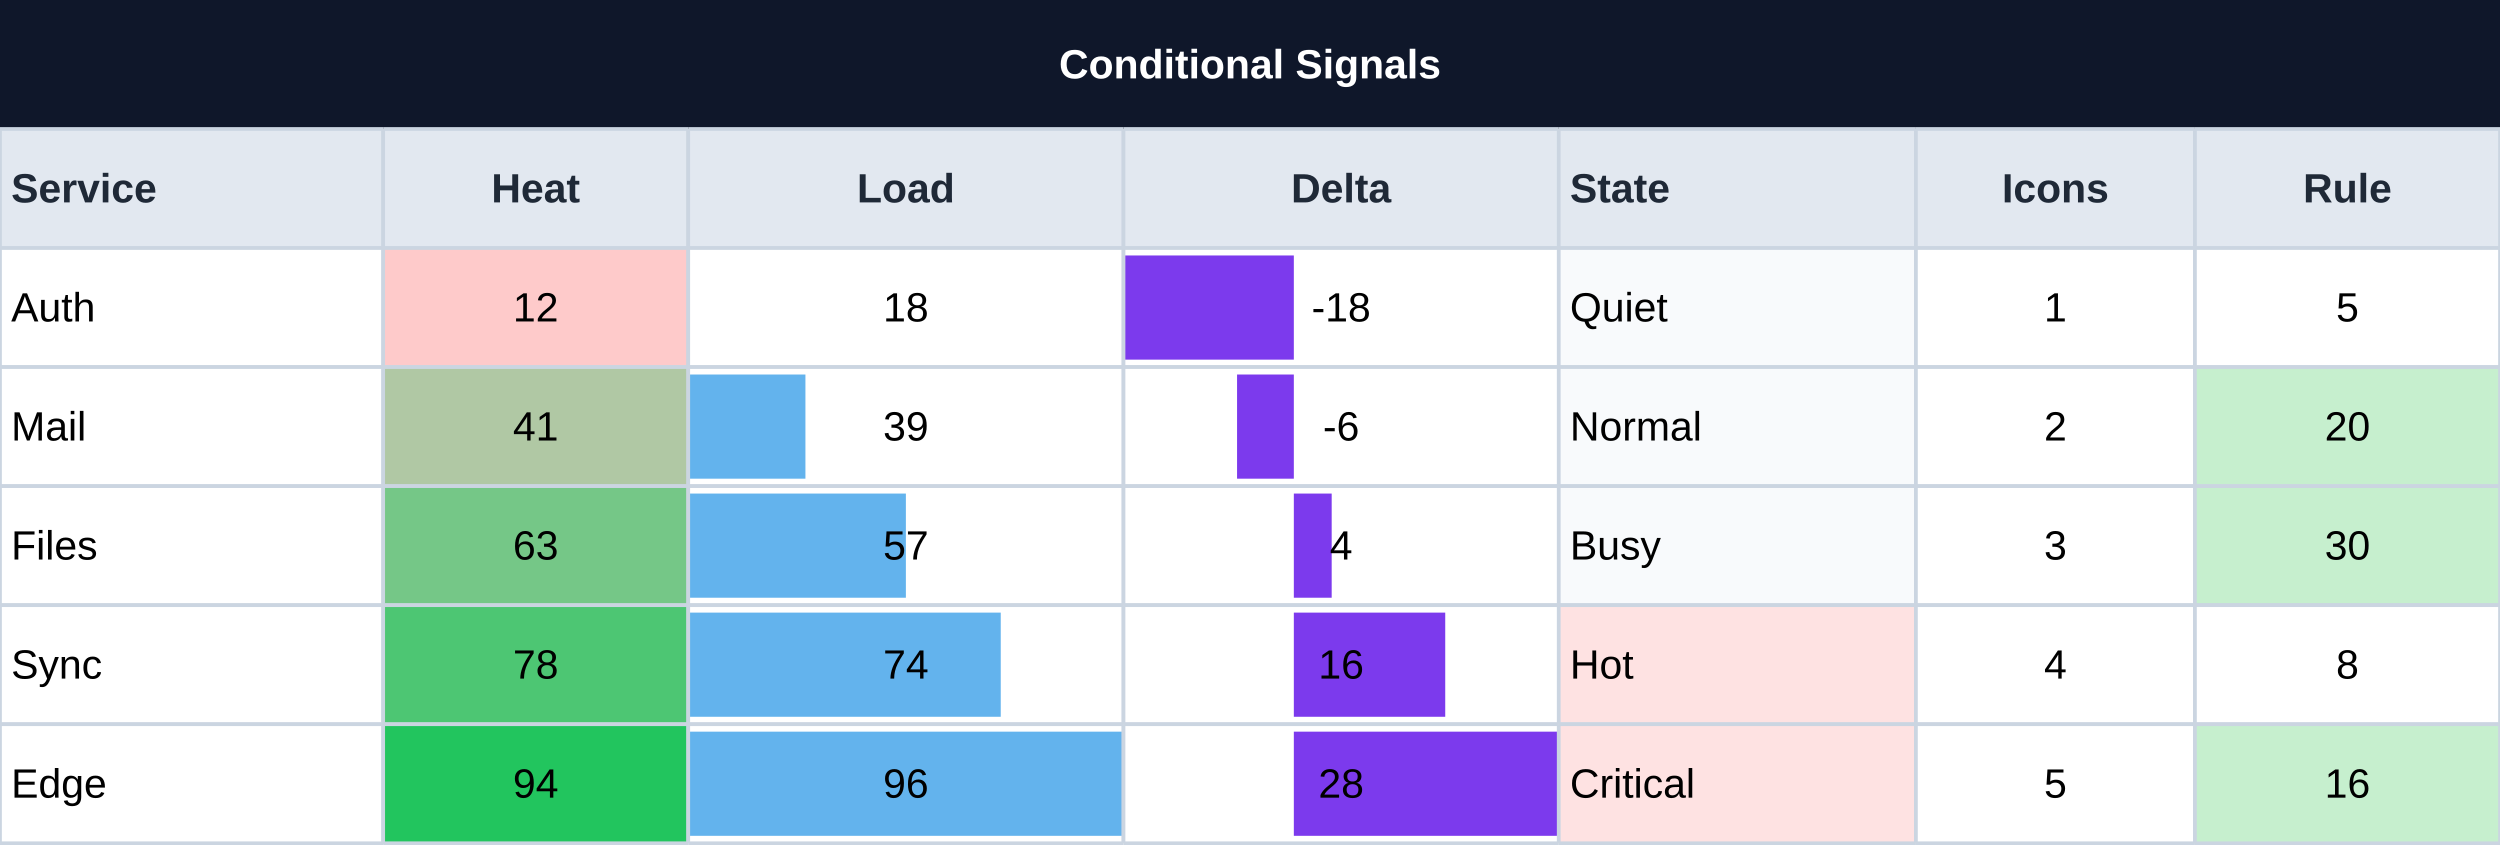
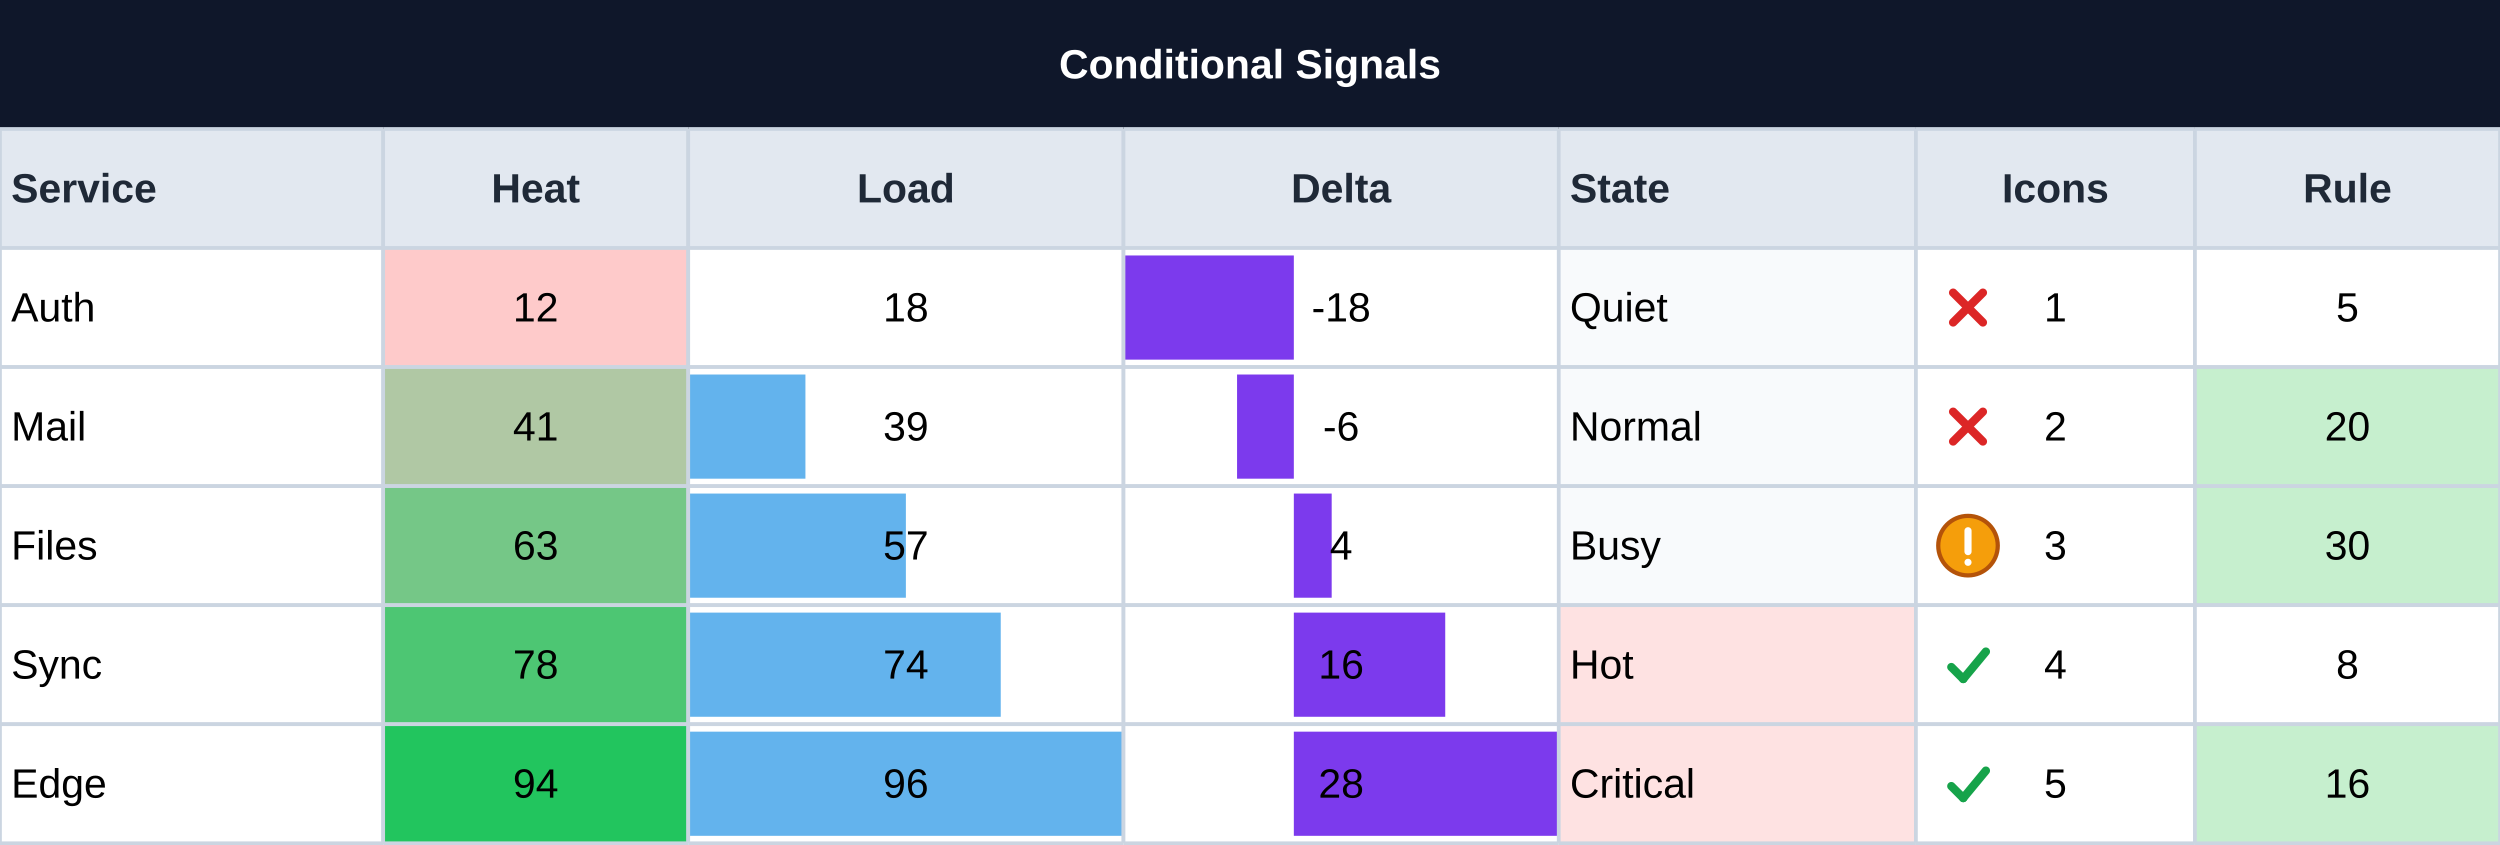
<svg xmlns="http://www.w3.org/2000/svg" width="1344" height="454" viewBox="0 0 1344 454">
  <rect x="0" y="0" width="1344" height="454" fill="#FFFFFF" />
  <rect x="0" y="0" width="1344" height="69.34" fill="#0F172A" />
  <rect x="0" y="69.34" width="206" height="64" fill="#E2E8F0" />
  <line x1="0" y1="69.34" x2="206" y2="69.34" stroke="#CBD5E1" stroke-width="2" />
  <line x1="206" y1="69.34" x2="206" y2="133.34" stroke="#CBD5E1" stroke-width="2" />
  <line x1="0" y1="133.34" x2="206" y2="133.34" stroke="#CBD5E1" stroke-width="2" />
  <line x1="0" y1="69.34" x2="0" y2="133.34" stroke="#CBD5E1" stroke-width="2" />
  <rect x="206" y="69.34" width="164" height="64" fill="#E2E8F0" />
  <line x1="206" y1="69.34" x2="370" y2="69.34" stroke="#CBD5E1" stroke-width="2" />
  <line x1="370" y1="69.34" x2="370" y2="133.34" stroke="#CBD5E1" stroke-width="2" />
  <line x1="206" y1="133.34" x2="370" y2="133.34" stroke="#CBD5E1" stroke-width="2" />
  <line x1="206" y1="69.34" x2="206" y2="133.34" stroke="#CBD5E1" stroke-width="2" />
  <rect x="370" y="69.34" width="234" height="64" fill="#E2E8F0" />
  <line x1="370" y1="69.34" x2="604" y2="69.34" stroke="#CBD5E1" stroke-width="2" />
  <line x1="604" y1="69.34" x2="604" y2="133.34" stroke="#CBD5E1" stroke-width="2" />
  <line x1="370" y1="133.34" x2="604" y2="133.34" stroke="#CBD5E1" stroke-width="2" />
  <line x1="370" y1="69.34" x2="370" y2="133.34" stroke="#CBD5E1" stroke-width="2" />
  <rect x="604" y="69.34" width="234" height="64" fill="#E2E8F0" />
  <line x1="604" y1="69.34" x2="838" y2="69.34" stroke="#CBD5E1" stroke-width="2" />
  <line x1="838" y1="69.34" x2="838" y2="133.34" stroke="#CBD5E1" stroke-width="2" />
  <line x1="604" y1="133.34" x2="838" y2="133.34" stroke="#CBD5E1" stroke-width="2" />
  <line x1="604" y1="69.34" x2="604" y2="133.34" stroke="#CBD5E1" stroke-width="2" />
  <rect x="838" y="69.34" width="192" height="64" fill="#E2E8F0" />
  <line x1="838" y1="69.34" x2="1030" y2="69.34" stroke="#CBD5E1" stroke-width="2" />
  <line x1="1030" y1="69.34" x2="1030" y2="133.34" stroke="#CBD5E1" stroke-width="2" />
  <line x1="838" y1="133.34" x2="1030" y2="133.34" stroke="#CBD5E1" stroke-width="2" />
  <line x1="838" y1="69.34" x2="838" y2="133.34" stroke="#CBD5E1" stroke-width="2" />
  <rect x="1030" y="69.34" width="150" height="64" fill="#E2E8F0" />
  <line x1="1030" y1="69.34" x2="1180" y2="69.34" stroke="#CBD5E1" stroke-width="2" />
  <line x1="1180" y1="69.34" x2="1180" y2="133.34" stroke="#CBD5E1" stroke-width="2" />
  <line x1="1030" y1="133.34" x2="1180" y2="133.34" stroke="#CBD5E1" stroke-width="2" />
  <line x1="1030" y1="69.34" x2="1030" y2="133.34" stroke="#CBD5E1" stroke-width="2" />
  <rect x="1180" y="69.34" width="164" height="64" fill="#E2E8F0" />
  <line x1="1180" y1="69.34" x2="1344" y2="69.34" stroke="#CBD5E1" stroke-width="2" />
  <line x1="1344" y1="69.34" x2="1344" y2="133.34" stroke="#CBD5E1" stroke-width="2" />
  <line x1="1180" y1="133.34" x2="1344" y2="133.34" stroke="#CBD5E1" stroke-width="2" />
  <line x1="1180" y1="69.34" x2="1180" y2="133.34" stroke="#CBD5E1" stroke-width="2" />
  <rect x="0" y="133.34" width="206" height="64" fill="#FFFFFF" />
  <line x1="0" y1="133.34" x2="206" y2="133.34" stroke="#CBD5E1" stroke-width="2" />
  <line x1="206" y1="133.34" x2="206" y2="197.34" stroke="#CBD5E1" stroke-width="2" />
  <line x1="0" y1="197.34" x2="206" y2="197.34" stroke="#CBD5E1" stroke-width="2" />
  <line x1="0" y1="133.34" x2="0" y2="197.34" stroke="#CBD5E1" stroke-width="2" />
  <rect x="206" y="133.34" width="164" height="64" fill="#FECACA" />
  <line x1="206" y1="133.34" x2="370" y2="133.34" stroke="#CBD5E1" stroke-width="2" />
  <line x1="370" y1="133.34" x2="370" y2="197.34" stroke="#CBD5E1" stroke-width="2" />
  <line x1="206" y1="197.34" x2="370" y2="197.34" stroke="#CBD5E1" stroke-width="2" />
  <line x1="206" y1="133.34" x2="206" y2="197.34" stroke="#CBD5E1" stroke-width="2" />
  <rect x="370" y="133.34" width="234" height="64" fill="#FFFFFF" />
  <line x1="370" y1="133.34" x2="604" y2="133.34" stroke="#CBD5E1" stroke-width="2" />
  <line x1="604" y1="133.34" x2="604" y2="197.34" stroke="#CBD5E1" stroke-width="2" />
  <line x1="370" y1="197.34" x2="604" y2="197.34" stroke="#CBD5E1" stroke-width="2" />
  <line x1="370" y1="133.34" x2="370" y2="197.34" stroke="#CBD5E1" stroke-width="2" />
  <rect x="604" y="133.34" width="234" height="64" fill="#FFFFFF" />
  <rect x="604" y="137.34" width="91.565" height="56" fill="#7C3AED" />
  <line x1="604" y1="133.34" x2="838" y2="133.34" stroke="#CBD5E1" stroke-width="2" />
  <line x1="838" y1="133.34" x2="838" y2="197.34" stroke="#CBD5E1" stroke-width="2" />
  <line x1="604" y1="197.34" x2="838" y2="197.34" stroke="#CBD5E1" stroke-width="2" />
  <line x1="604" y1="133.34" x2="604" y2="197.34" stroke="#CBD5E1" stroke-width="2" />
  <rect x="838" y="133.34" width="192" height="64" fill="#F8FAFC" />
  <line x1="838" y1="133.34" x2="1030" y2="133.34" stroke="#CBD5E1" stroke-width="2" />
  <line x1="1030" y1="133.34" x2="1030" y2="197.34" stroke="#CBD5E1" stroke-width="2" />
  <line x1="838" y1="197.34" x2="1030" y2="197.34" stroke="#CBD5E1" stroke-width="2" />
  <line x1="838" y1="133.34" x2="838" y2="197.34" stroke="#CBD5E1" stroke-width="2" />
  <rect x="1030" y="133.34" width="150" height="64" fill="#FFFFFF" />
  <line x1="1030" y1="133.34" x2="1180" y2="133.34" stroke="#CBD5E1" stroke-width="2" />
  <line x1="1180" y1="133.34" x2="1180" y2="197.34" stroke="#CBD5E1" stroke-width="2" />
  <line x1="1030" y1="197.34" x2="1180" y2="197.34" stroke="#CBD5E1" stroke-width="2" />
  <line x1="1030" y1="133.34" x2="1030" y2="197.34" stroke="#CBD5E1" stroke-width="2" />
  <rect x="1180" y="133.34" width="164" height="64" fill="#FFFFFF" />
  <line x1="1180" y1="133.34" x2="1344" y2="133.34" stroke="#CBD5E1" stroke-width="2" />
  <line x1="1344" y1="133.34" x2="1344" y2="197.34" stroke="#CBD5E1" stroke-width="2" />
  <line x1="1180" y1="197.34" x2="1344" y2="197.34" stroke="#CBD5E1" stroke-width="2" />
  <line x1="1180" y1="133.34" x2="1180" y2="197.34" stroke="#CBD5E1" stroke-width="2" />
  <rect x="0" y="197.34" width="206" height="64" fill="#FFFFFF" />
  <line x1="0" y1="197.34" x2="206" y2="197.34" stroke="#CBD5E1" stroke-width="2" />
  <line x1="206" y1="197.34" x2="206" y2="261.34" stroke="#CBD5E1" stroke-width="2" />
  <line x1="0" y1="261.34" x2="206" y2="261.34" stroke="#CBD5E1" stroke-width="2" />
  <line x1="0" y1="197.34" x2="0" y2="261.34" stroke="#CBD5E1" stroke-width="2" />
  <rect x="206" y="197.34" width="164" height="64" fill="#B0C8A4" />
  <line x1="206" y1="197.34" x2="370" y2="197.34" stroke="#CBD5E1" stroke-width="2" />
  <line x1="370" y1="197.34" x2="370" y2="261.34" stroke="#CBD5E1" stroke-width="2" />
  <line x1="206" y1="261.34" x2="370" y2="261.34" stroke="#CBD5E1" stroke-width="2" />
  <line x1="206" y1="197.34" x2="206" y2="261.34" stroke="#CBD5E1" stroke-width="2" />
  <rect x="370" y="197.34" width="234" height="64" fill="#FFFFFF" />
  <rect x="370" y="201.34" width="63" height="56" fill="#63B3ED" />
  <line x1="370" y1="197.34" x2="604" y2="197.34" stroke="#CBD5E1" stroke-width="2" />
  <line x1="604" y1="197.34" x2="604" y2="261.34" stroke="#CBD5E1" stroke-width="2" />
  <line x1="370" y1="261.34" x2="604" y2="261.34" stroke="#CBD5E1" stroke-width="2" />
  <line x1="370" y1="197.34" x2="370" y2="261.34" stroke="#CBD5E1" stroke-width="2" />
  <rect x="604" y="197.34" width="234" height="64" fill="#FFFFFF" />
  <rect x="665.043" y="201.34" width="30.522" height="56" fill="#7C3AED" />
  <line x1="604" y1="197.34" x2="838" y2="197.34" stroke="#CBD5E1" stroke-width="2" />
  <line x1="838" y1="197.34" x2="838" y2="261.34" stroke="#CBD5E1" stroke-width="2" />
  <line x1="604" y1="261.34" x2="838" y2="261.34" stroke="#CBD5E1" stroke-width="2" />
  <line x1="604" y1="197.34" x2="604" y2="261.34" stroke="#CBD5E1" stroke-width="2" />
  <rect x="838" y="197.34" width="192" height="64" fill="#F8FAFC" />
  <line x1="838" y1="197.34" x2="1030" y2="197.34" stroke="#CBD5E1" stroke-width="2" />
  <line x1="1030" y1="197.34" x2="1030" y2="261.34" stroke="#CBD5E1" stroke-width="2" />
  <line x1="838" y1="261.34" x2="1030" y2="261.34" stroke="#CBD5E1" stroke-width="2" />
  <line x1="838" y1="197.34" x2="838" y2="261.34" stroke="#CBD5E1" stroke-width="2" />
  <rect x="1030" y="197.34" width="150" height="64" fill="#FFFFFF" />
  <line x1="1030" y1="197.34" x2="1180" y2="197.34" stroke="#CBD5E1" stroke-width="2" />
  <line x1="1180" y1="197.34" x2="1180" y2="261.34" stroke="#CBD5E1" stroke-width="2" />
  <line x1="1030" y1="261.34" x2="1180" y2="261.34" stroke="#CBD5E1" stroke-width="2" />
  <line x1="1030" y1="197.34" x2="1030" y2="261.34" stroke="#CBD5E1" stroke-width="2" />
  <rect x="1180" y="197.34" width="164" height="64" fill="#C6EFCE" />
  <line x1="1180" y1="197.34" x2="1344" y2="197.34" stroke="#CBD5E1" stroke-width="2" />
  <line x1="1344" y1="197.34" x2="1344" y2="261.34" stroke="#CBD5E1" stroke-width="2" />
  <line x1="1180" y1="261.34" x2="1344" y2="261.34" stroke="#CBD5E1" stroke-width="2" />
  <line x1="1180" y1="197.34" x2="1180" y2="261.34" stroke="#CBD5E1" stroke-width="2" />
  <rect x="0" y="261.34" width="206" height="64" fill="#FFFFFF" />
  <line x1="0" y1="261.34" x2="206" y2="261.34" stroke="#CBD5E1" stroke-width="2" />
  <line x1="206" y1="261.34" x2="206" y2="325.34" stroke="#CBD5E1" stroke-width="2" />
  <line x1="0" y1="325.34" x2="206" y2="325.34" stroke="#CBD5E1" stroke-width="2" />
  <line x1="0" y1="261.34" x2="0" y2="325.34" stroke="#CBD5E1" stroke-width="2" />
  <rect x="206" y="261.34" width="164" height="64" fill="#75C787" />
  <line x1="206" y1="261.34" x2="370" y2="261.34" stroke="#CBD5E1" stroke-width="2" />
  <line x1="370" y1="261.34" x2="370" y2="325.34" stroke="#CBD5E1" stroke-width="2" />
  <line x1="206" y1="325.34" x2="370" y2="325.34" stroke="#CBD5E1" stroke-width="2" />
  <line x1="206" y1="261.34" x2="206" y2="325.34" stroke="#CBD5E1" stroke-width="2" />
  <rect x="370" y="261.34" width="234" height="64" fill="#FFFFFF" />
  <rect x="370" y="265.34" width="117" height="56" fill="#63B3ED" />
  <line x1="370" y1="261.34" x2="604" y2="261.34" stroke="#CBD5E1" stroke-width="2" />
  <line x1="604" y1="261.34" x2="604" y2="325.34" stroke="#CBD5E1" stroke-width="2" />
  <line x1="370" y1="325.34" x2="604" y2="325.34" stroke="#CBD5E1" stroke-width="2" />
  <line x1="370" y1="261.34" x2="370" y2="325.34" stroke="#CBD5E1" stroke-width="2" />
  <rect x="604" y="261.34" width="234" height="64" fill="#FFFFFF" />
  <rect x="695.565" y="265.34" width="20.348" height="56" fill="#7C3AED" />
  <line x1="604" y1="261.34" x2="838" y2="261.34" stroke="#CBD5E1" stroke-width="2" />
  <line x1="838" y1="261.34" x2="838" y2="325.34" stroke="#CBD5E1" stroke-width="2" />
  <line x1="604" y1="325.34" x2="838" y2="325.34" stroke="#CBD5E1" stroke-width="2" />
  <line x1="604" y1="261.34" x2="604" y2="325.34" stroke="#CBD5E1" stroke-width="2" />
  <rect x="838" y="261.34" width="192" height="64" fill="#F8FAFC" />
  <line x1="838" y1="261.34" x2="1030" y2="261.34" stroke="#CBD5E1" stroke-width="2" />
  <line x1="1030" y1="261.34" x2="1030" y2="325.34" stroke="#CBD5E1" stroke-width="2" />
  <line x1="838" y1="325.34" x2="1030" y2="325.34" stroke="#CBD5E1" stroke-width="2" />
  <line x1="838" y1="261.34" x2="838" y2="325.34" stroke="#CBD5E1" stroke-width="2" />
  <rect x="1030" y="261.34" width="150" height="64" fill="#FFFFFF" />
  <line x1="1030" y1="261.34" x2="1180" y2="261.34" stroke="#CBD5E1" stroke-width="2" />
  <line x1="1180" y1="261.34" x2="1180" y2="325.34" stroke="#CBD5E1" stroke-width="2" />
  <line x1="1030" y1="325.34" x2="1180" y2="325.34" stroke="#CBD5E1" stroke-width="2" />
  <line x1="1030" y1="261.34" x2="1030" y2="325.34" stroke="#CBD5E1" stroke-width="2" />
  <rect x="1180" y="261.34" width="164" height="64" fill="#C6EFCE" />
  <line x1="1180" y1="261.34" x2="1344" y2="261.34" stroke="#CBD5E1" stroke-width="2" />
  <line x1="1344" y1="261.34" x2="1344" y2="325.34" stroke="#CBD5E1" stroke-width="2" />
  <line x1="1180" y1="325.34" x2="1344" y2="325.34" stroke="#CBD5E1" stroke-width="2" />
  <line x1="1180" y1="261.34" x2="1180" y2="325.34" stroke="#CBD5E1" stroke-width="2" />
  <rect x="0" y="325.34" width="206" height="64" fill="#FFFFFF" />
  <line x1="0" y1="325.34" x2="206" y2="325.34" stroke="#CBD5E1" stroke-width="2" />
  <line x1="206" y1="325.34" x2="206" y2="389.34" stroke="#CBD5E1" stroke-width="2" />
  <line x1="0" y1="389.34" x2="206" y2="389.34" stroke="#CBD5E1" stroke-width="2" />
  <line x1="0" y1="325.34" x2="0" y2="389.34" stroke="#CBD5E1" stroke-width="2" />
  <rect x="206" y="325.34" width="164" height="64" fill="#4DC673" />
  <line x1="206" y1="325.34" x2="370" y2="325.34" stroke="#CBD5E1" stroke-width="2" />
  <line x1="370" y1="325.34" x2="370" y2="389.34" stroke="#CBD5E1" stroke-width="2" />
  <line x1="206" y1="389.34" x2="370" y2="389.34" stroke="#CBD5E1" stroke-width="2" />
  <line x1="206" y1="325.34" x2="206" y2="389.34" stroke="#CBD5E1" stroke-width="2" />
  <rect x="370" y="325.34" width="234" height="64" fill="#FFFFFF" />
  <rect x="370" y="329.34" width="168" height="56" fill="#63B3ED" />
  <line x1="370" y1="325.34" x2="604" y2="325.34" stroke="#CBD5E1" stroke-width="2" />
  <line x1="604" y1="325.34" x2="604" y2="389.34" stroke="#CBD5E1" stroke-width="2" />
  <line x1="370" y1="389.34" x2="604" y2="389.34" stroke="#CBD5E1" stroke-width="2" />
  <line x1="370" y1="325.34" x2="370" y2="389.34" stroke="#CBD5E1" stroke-width="2" />
  <rect x="604" y="325.34" width="234" height="64" fill="#FFFFFF" />
  <rect x="695.565" y="329.34" width="81.391" height="56" fill="#7C3AED" />
  <line x1="604" y1="325.34" x2="838" y2="325.34" stroke="#CBD5E1" stroke-width="2" />
  <line x1="838" y1="325.34" x2="838" y2="389.34" stroke="#CBD5E1" stroke-width="2" />
  <line x1="604" y1="389.34" x2="838" y2="389.34" stroke="#CBD5E1" stroke-width="2" />
  <line x1="604" y1="325.34" x2="604" y2="389.34" stroke="#CBD5E1" stroke-width="2" />
  <rect x="838" y="325.34" width="192" height="64" fill="#FEE2E2" />
  <line x1="838" y1="325.34" x2="1030" y2="325.34" stroke="#CBD5E1" stroke-width="2" />
  <line x1="1030" y1="325.34" x2="1030" y2="389.34" stroke="#CBD5E1" stroke-width="2" />
  <line x1="838" y1="389.34" x2="1030" y2="389.34" stroke="#CBD5E1" stroke-width="2" />
  <line x1="838" y1="325.34" x2="838" y2="389.34" stroke="#CBD5E1" stroke-width="2" />
  <rect x="1030" y="325.34" width="150" height="64" fill="#FFFFFF" />
  <line x1="1030" y1="325.34" x2="1180" y2="325.34" stroke="#CBD5E1" stroke-width="2" />
  <line x1="1180" y1="325.34" x2="1180" y2="389.34" stroke="#CBD5E1" stroke-width="2" />
  <line x1="1030" y1="389.34" x2="1180" y2="389.34" stroke="#CBD5E1" stroke-width="2" />
  <line x1="1030" y1="325.34" x2="1030" y2="389.34" stroke="#CBD5E1" stroke-width="2" />
  <rect x="1180" y="325.34" width="164" height="64" fill="#FFFFFF" />
  <line x1="1180" y1="325.34" x2="1344" y2="325.34" stroke="#CBD5E1" stroke-width="2" />
  <line x1="1344" y1="325.34" x2="1344" y2="389.34" stroke="#CBD5E1" stroke-width="2" />
  <line x1="1180" y1="389.34" x2="1344" y2="389.34" stroke="#CBD5E1" stroke-width="2" />
  <line x1="1180" y1="325.34" x2="1180" y2="389.34" stroke="#CBD5E1" stroke-width="2" />
  <rect x="0" y="389.34" width="206" height="64" fill="#FFFFFF" />
  <line x1="0" y1="389.34" x2="206" y2="389.34" stroke="#CBD5E1" stroke-width="2" />
  <line x1="206" y1="389.34" x2="206" y2="453.34" stroke="#CBD5E1" stroke-width="2" />
  <line x1="0" y1="453.34" x2="206" y2="453.34" stroke="#CBD5E1" stroke-width="2" />
  <line x1="0" y1="389.34" x2="0" y2="453.34" stroke="#CBD5E1" stroke-width="2" />
  <rect x="206" y="389.34" width="164" height="64" fill="#22C55E" />
  <line x1="206" y1="389.34" x2="370" y2="389.34" stroke="#CBD5E1" stroke-width="2" />
  <line x1="370" y1="389.34" x2="370" y2="453.34" stroke="#CBD5E1" stroke-width="2" />
  <line x1="206" y1="453.34" x2="370" y2="453.34" stroke="#CBD5E1" stroke-width="2" />
  <line x1="206" y1="389.34" x2="206" y2="453.34" stroke="#CBD5E1" stroke-width="2" />
  <rect x="370" y="389.34" width="234" height="64" fill="#FFFFFF" />
  <rect x="370" y="393.34" width="234" height="56" fill="#63B3ED" />
  <line x1="370" y1="389.34" x2="604" y2="389.34" stroke="#CBD5E1" stroke-width="2" />
  <line x1="604" y1="389.34" x2="604" y2="453.34" stroke="#CBD5E1" stroke-width="2" />
  <line x1="370" y1="453.34" x2="604" y2="453.34" stroke="#CBD5E1" stroke-width="2" />
  <line x1="370" y1="389.34" x2="370" y2="453.34" stroke="#CBD5E1" stroke-width="2" />
  <rect x="604" y="389.34" width="234" height="64" fill="#FFFFFF" />
  <rect x="695.565" y="393.34" width="142.435" height="56" fill="#7C3AED" />
  <line x1="604" y1="389.34" x2="838" y2="389.34" stroke="#CBD5E1" stroke-width="2" />
  <line x1="838" y1="389.34" x2="838" y2="453.34" stroke="#CBD5E1" stroke-width="2" />
  <line x1="604" y1="453.34" x2="838" y2="453.34" stroke="#CBD5E1" stroke-width="2" />
  <line x1="604" y1="389.34" x2="604" y2="453.34" stroke="#CBD5E1" stroke-width="2" />
  <rect x="838" y="389.34" width="192" height="64" fill="#FEE2E2" />
  <line x1="838" y1="389.34" x2="1030" y2="389.34" stroke="#CBD5E1" stroke-width="2" />
  <line x1="1030" y1="389.34" x2="1030" y2="453.34" stroke="#CBD5E1" stroke-width="2" />
  <line x1="838" y1="453.34" x2="1030" y2="453.34" stroke="#CBD5E1" stroke-width="2" />
  <line x1="838" y1="389.34" x2="838" y2="453.34" stroke="#CBD5E1" stroke-width="2" />
  <rect x="1030" y="389.34" width="150" height="64" fill="#FFFFFF" />
  <line x1="1030" y1="389.34" x2="1180" y2="389.34" stroke="#CBD5E1" stroke-width="2" />
  <line x1="1180" y1="389.34" x2="1180" y2="453.34" stroke="#CBD5E1" stroke-width="2" />
  <line x1="1030" y1="453.34" x2="1180" y2="453.34" stroke="#CBD5E1" stroke-width="2" />
  <line x1="1030" y1="389.34" x2="1030" y2="453.34" stroke="#CBD5E1" stroke-width="2" />
  <rect x="1180" y="389.34" width="164" height="64" fill="#C6EFCE" />
  <line x1="1180" y1="389.34" x2="1344" y2="389.34" stroke="#CBD5E1" stroke-width="2" />
  <line x1="1344" y1="389.34" x2="1344" y2="453.34" stroke="#CBD5E1" stroke-width="2" />
  <line x1="1180" y1="453.34" x2="1344" y2="453.34" stroke="#CBD5E1" stroke-width="2" />
  <line x1="1180" y1="389.34" x2="1180" y2="453.34" stroke="#CBD5E1" stroke-width="2" />
  <clipPath id="xl-text-1-1">
    <rect x="0" y="0" width="1344" height="69.34" />
  </clipPath>
  <g clip-path="url(#xl-text-1-1)">
    <text x="672" y="42.15" fill="#FFFFFF" font-family="Calibri, Arial, sans-serif" font-size="22" text-anchor="middle" font-weight="700">Conditional Signals</text>
  </g>
  <clipPath id="xl-text-2-1">
    <rect x="0" y="69.34" width="206" height="64" />
  </clipPath>
  <g clip-path="url(#xl-text-2-1)">
    <text x="6" y="108.82" fill="#1F2937" font-family="Calibri, Arial, sans-serif" font-size="22" text-anchor="start" font-weight="700">Service</text>
  </g>
  <clipPath id="xl-text-2-2">
    <rect x="206" y="69.34" width="164" height="64" />
  </clipPath>
  <g clip-path="url(#xl-text-2-2)">
    <text x="288" y="108.82" fill="#1F2937" font-family="Calibri, Arial, sans-serif" font-size="22" text-anchor="middle" font-weight="700">Heat</text>
  </g>
  <clipPath id="xl-text-2-3">
    <rect x="370" y="69.34" width="234" height="64" />
  </clipPath>
  <g clip-path="url(#xl-text-2-3)">
    <text x="487" y="108.82" fill="#1F2937" font-family="Calibri, Arial, sans-serif" font-size="22" text-anchor="middle" font-weight="700">Load</text>
  </g>
  <clipPath id="xl-text-2-4">
    <rect x="604" y="69.34" width="234" height="64" />
  </clipPath>
  <g clip-path="url(#xl-text-2-4)">
    <text x="721" y="108.82" fill="#1F2937" font-family="Calibri, Arial, sans-serif" font-size="22" text-anchor="middle" font-weight="700">Delta</text>
  </g>
  <clipPath id="xl-text-2-5">
    <rect x="838" y="69.34" width="192" height="64" />
  </clipPath>
  <g clip-path="url(#xl-text-2-5)">
    <text x="844" y="108.82" fill="#1F2937" font-family="Calibri, Arial, sans-serif" font-size="22" text-anchor="start" font-weight="700">State</text>
  </g>
  <clipPath id="xl-text-2-6">
    <rect x="1030" y="69.34" width="150" height="64" />
  </clipPath>
  <g clip-path="url(#xl-text-2-6)">
    <text x="1105" y="108.82" fill="#1F2937" font-family="Calibri, Arial, sans-serif" font-size="22" text-anchor="middle" font-weight="700">Icons</text>
  </g>
  <clipPath id="xl-text-2-7">
    <rect x="1180" y="69.34" width="164" height="64" />
  </clipPath>
  <g clip-path="url(#xl-text-2-7)">
    <text x="1262" y="108.82" fill="#1F2937" font-family="Calibri, Arial, sans-serif" font-size="22" text-anchor="middle" font-weight="700">Rule</text>
  </g>
  <clipPath id="xl-text-3-1">
    <rect x="0" y="133.34" width="206" height="64" />
  </clipPath>
  <g clip-path="url(#xl-text-3-1)">
    <text x="6" y="172.82" fill="#000000" font-family="Calibri, Arial, sans-serif" font-size="22" text-anchor="start">Auth</text>
  </g>
  <clipPath id="xl-text-3-2">
    <rect x="206" y="133.34" width="164" height="64" />
  </clipPath>
  <g clip-path="url(#xl-text-3-2)">
    <text x="288" y="172.82" fill="#000000" font-family="Calibri, Arial, sans-serif" font-size="22" text-anchor="middle">12</text>
  </g>
  <clipPath id="xl-text-3-3">
    <rect x="370" y="133.34" width="234" height="64" />
  </clipPath>
  <g clip-path="url(#xl-text-3-3)">
    <text x="487" y="172.82" fill="#000000" font-family="Calibri, Arial, sans-serif" font-size="22" text-anchor="middle">18</text>
  </g>
  <clipPath id="xl-text-3-4">
    <rect x="604" y="133.34" width="234" height="64" />
  </clipPath>
  <g clip-path="url(#xl-text-3-4)">
    <text x="721" y="172.82" fill="#000000" font-family="Calibri, Arial, sans-serif" font-size="22" text-anchor="middle">-18</text>
  </g>
  <clipPath id="xl-text-3-5">
    <rect x="838" y="133.34" width="192" height="64" />
  </clipPath>
  <g clip-path="url(#xl-text-3-5)">
    <text x="844" y="172.82" fill="#000000" font-family="Calibri, Arial, sans-serif" font-size="22" text-anchor="start">Quiet</text>
  </g>
  <clipPath id="xl-text-3-6">
    <rect x="1030" y="133.34" width="150" height="64" />
  </clipPath>
  <g clip-path="url(#xl-text-3-6)">
    <text x="1105" y="172.82" fill="#000000" font-family="Calibri, Arial, sans-serif" font-size="22" text-anchor="middle">1</text>
  </g>
  <clipPath id="xl-text-3-7">
    <rect x="1180" y="133.34" width="164" height="64" />
  </clipPath>
  <g clip-path="url(#xl-text-3-7)">
    <text x="1262" y="172.82" fill="#000000" font-family="Calibri, Arial, sans-serif" font-size="22" text-anchor="middle">5</text>
  </g>
  <clipPath id="xl-text-4-1">
    <rect x="0" y="197.34" width="206" height="64" />
  </clipPath>
  <g clip-path="url(#xl-text-4-1)">
    <text x="6" y="236.82" fill="#000000" font-family="Calibri, Arial, sans-serif" font-size="22" text-anchor="start">Mail</text>
  </g>
  <clipPath id="xl-text-4-2">
    <rect x="206" y="197.34" width="164" height="64" />
  </clipPath>
  <g clip-path="url(#xl-text-4-2)">
    <text x="288" y="236.82" fill="#000000" font-family="Calibri, Arial, sans-serif" font-size="22" text-anchor="middle">41</text>
  </g>
  <clipPath id="xl-text-4-3">
    <rect x="370" y="197.34" width="234" height="64" />
  </clipPath>
  <g clip-path="url(#xl-text-4-3)">
    <text x="487" y="236.82" fill="#000000" font-family="Calibri, Arial, sans-serif" font-size="22" text-anchor="middle">39</text>
  </g>
  <clipPath id="xl-text-4-4">
    <rect x="604" y="197.34" width="234" height="64" />
  </clipPath>
  <g clip-path="url(#xl-text-4-4)">
    <text x="721" y="236.82" fill="#000000" font-family="Calibri, Arial, sans-serif" font-size="22" text-anchor="middle">-6</text>
  </g>
  <clipPath id="xl-text-4-5">
    <rect x="838" y="197.34" width="192" height="64" />
  </clipPath>
  <g clip-path="url(#xl-text-4-5)">
    <text x="844" y="236.82" fill="#000000" font-family="Calibri, Arial, sans-serif" font-size="22" text-anchor="start">Normal</text>
  </g>
  <clipPath id="xl-text-4-6">
    <rect x="1030" y="197.34" width="150" height="64" />
  </clipPath>
  <g clip-path="url(#xl-text-4-6)">
    <text x="1105" y="236.82" fill="#000000" font-family="Calibri, Arial, sans-serif" font-size="22" text-anchor="middle">2</text>
  </g>
  <clipPath id="xl-text-4-7">
    <rect x="1180" y="197.34" width="164" height="64" />
  </clipPath>
  <g clip-path="url(#xl-text-4-7)">
    <text x="1262" y="236.82" fill="#000000" font-family="Calibri, Arial, sans-serif" font-size="22" text-anchor="middle">20</text>
  </g>
  <clipPath id="xl-text-5-1">
    <rect x="0" y="261.34" width="206" height="64" />
  </clipPath>
  <g clip-path="url(#xl-text-5-1)">
    <text x="6" y="300.82" fill="#000000" font-family="Calibri, Arial, sans-serif" font-size="22" text-anchor="start">Files</text>
  </g>
  <clipPath id="xl-text-5-2">
    <rect x="206" y="261.34" width="164" height="64" />
  </clipPath>
  <g clip-path="url(#xl-text-5-2)">
    <text x="288" y="300.82" fill="#000000" font-family="Calibri, Arial, sans-serif" font-size="22" text-anchor="middle">63</text>
  </g>
  <clipPath id="xl-text-5-3">
    <rect x="370" y="261.34" width="234" height="64" />
  </clipPath>
  <g clip-path="url(#xl-text-5-3)">
    <text x="487" y="300.82" fill="#000000" font-family="Calibri, Arial, sans-serif" font-size="22" text-anchor="middle">57</text>
  </g>
  <clipPath id="xl-text-5-4">
    <rect x="604" y="261.34" width="234" height="64" />
  </clipPath>
  <g clip-path="url(#xl-text-5-4)">
    <text x="721" y="300.82" fill="#000000" font-family="Calibri, Arial, sans-serif" font-size="22" text-anchor="middle">4</text>
  </g>
  <clipPath id="xl-text-5-5">
    <rect x="838" y="261.34" width="192" height="64" />
  </clipPath>
  <g clip-path="url(#xl-text-5-5)">
    <text x="844" y="300.82" fill="#000000" font-family="Calibri, Arial, sans-serif" font-size="22" text-anchor="start">Busy</text>
  </g>
  <clipPath id="xl-text-5-6">
    <rect x="1030" y="261.34" width="150" height="64" />
  </clipPath>
  <g clip-path="url(#xl-text-5-6)">
    <text x="1105" y="300.82" fill="#000000" font-family="Calibri, Arial, sans-serif" font-size="22" text-anchor="middle">3</text>
  </g>
  <clipPath id="xl-text-5-7">
    <rect x="1180" y="261.34" width="164" height="64" />
  </clipPath>
  <g clip-path="url(#xl-text-5-7)">
    <text x="1262" y="300.82" fill="#000000" font-family="Calibri, Arial, sans-serif" font-size="22" text-anchor="middle">30</text>
  </g>
  <clipPath id="xl-text-6-1">
    <rect x="0" y="325.34" width="206" height="64" />
  </clipPath>
  <g clip-path="url(#xl-text-6-1)">
    <text x="6" y="364.82" fill="#000000" font-family="Calibri, Arial, sans-serif" font-size="22" text-anchor="start">Sync</text>
  </g>
  <clipPath id="xl-text-6-2">
    <rect x="206" y="325.34" width="164" height="64" />
  </clipPath>
  <g clip-path="url(#xl-text-6-2)">
    <text x="288" y="364.82" fill="#000000" font-family="Calibri, Arial, sans-serif" font-size="22" text-anchor="middle">78</text>
  </g>
  <clipPath id="xl-text-6-3">
    <rect x="370" y="325.34" width="234" height="64" />
  </clipPath>
  <g clip-path="url(#xl-text-6-3)">
    <text x="487" y="364.82" fill="#000000" font-family="Calibri, Arial, sans-serif" font-size="22" text-anchor="middle">74</text>
  </g>
  <clipPath id="xl-text-6-4">
    <rect x="604" y="325.34" width="234" height="64" />
  </clipPath>
  <g clip-path="url(#xl-text-6-4)">
    <text x="721" y="364.82" fill="#000000" font-family="Calibri, Arial, sans-serif" font-size="22" text-anchor="middle">16</text>
  </g>
  <clipPath id="xl-text-6-5">
    <rect x="838" y="325.34" width="192" height="64" />
  </clipPath>
  <g clip-path="url(#xl-text-6-5)">
    <text x="844" y="364.82" fill="#000000" font-family="Calibri, Arial, sans-serif" font-size="22" text-anchor="start">Hot</text>
  </g>
  <clipPath id="xl-text-6-6">
    <rect x="1030" y="325.34" width="150" height="64" />
  </clipPath>
  <g clip-path="url(#xl-text-6-6)">
    <text x="1105" y="364.82" fill="#000000" font-family="Calibri, Arial, sans-serif" font-size="22" text-anchor="middle">4</text>
  </g>
  <clipPath id="xl-text-6-7">
    <rect x="1180" y="325.34" width="164" height="64" />
  </clipPath>
  <g clip-path="url(#xl-text-6-7)">
    <text x="1262" y="364.82" fill="#000000" font-family="Calibri, Arial, sans-serif" font-size="22" text-anchor="middle">8</text>
  </g>
  <clipPath id="xl-text-7-1">
    <rect x="0" y="389.34" width="206" height="64" />
  </clipPath>
  <g clip-path="url(#xl-text-7-1)">
    <text x="6" y="428.82" fill="#000000" font-family="Calibri, Arial, sans-serif" font-size="22" text-anchor="start">Edge</text>
  </g>
  <clipPath id="xl-text-7-2">
    <rect x="206" y="389.34" width="164" height="64" />
  </clipPath>
  <g clip-path="url(#xl-text-7-2)">
    <text x="288" y="428.82" fill="#000000" font-family="Calibri, Arial, sans-serif" font-size="22" text-anchor="middle">94</text>
  </g>
  <clipPath id="xl-text-7-3">
    <rect x="370" y="389.34" width="234" height="64" />
  </clipPath>
  <g clip-path="url(#xl-text-7-3)">
    <text x="487" y="428.82" fill="#000000" font-family="Calibri, Arial, sans-serif" font-size="22" text-anchor="middle">96</text>
  </g>
  <clipPath id="xl-text-7-4">
    <rect x="604" y="389.34" width="234" height="64" />
  </clipPath>
  <g clip-path="url(#xl-text-7-4)">
    <text x="721" y="428.82" fill="#000000" font-family="Calibri, Arial, sans-serif" font-size="22" text-anchor="middle">28</text>
  </g>
  <clipPath id="xl-text-7-5">
    <rect x="838" y="389.34" width="192" height="64" />
  </clipPath>
  <g clip-path="url(#xl-text-7-5)">
    <text x="844" y="428.82" fill="#000000" font-family="Calibri, Arial, sans-serif" font-size="22" text-anchor="start">Critical</text>
  </g>
  <clipPath id="xl-text-7-6">
    <rect x="1030" y="389.34" width="150" height="64" />
  </clipPath>
  <g clip-path="url(#xl-text-7-6)">
    <text x="1105" y="428.82" fill="#000000" font-family="Calibri, Arial, sans-serif" font-size="22" text-anchor="middle">5</text>
  </g>
  <clipPath id="xl-text-7-7">
    <rect x="1180" y="389.34" width="164" height="64" />
  </clipPath>
  <g clip-path="url(#xl-text-7-7)">
    <text x="1262" y="428.82" fill="#000000" font-family="Calibri, Arial, sans-serif" font-size="22" text-anchor="middle">16</text>
  </g>
+   <line x1="1050" y1="157.34" x2="1066" y2="173.34" stroke="#DC2626" stroke-width="4.48" stroke-linecap="round" />
+   <line x1="1066" y1="157.34" x2="1050" y2="173.34" stroke="#DC2626" stroke-width="4.48" stroke-linecap="round" />
+   <line x1="1050" y1="221.34" x2="1066" y2="237.34" stroke="#DC2626" stroke-width="4.48" stroke-linecap="round" />
+   <line x1="1066" y1="221.34" x2="1050" y2="237.34" stroke="#DC2626" stroke-width="4.48" stroke-linecap="round" />
+   <circle cx="1058" cy="293.34" r="16" fill="#F59E0B" stroke="#B45309" stroke-width="2.286" />
+   <line x1="1058" y1="285.34" x2="1058" y2="296.54" stroke="#FFFFFF" stroke-width="3.84" stroke-linecap="round" />
+   <circle cx="1058" cy="302.3" r="1.92" fill="#FFFFFF" />
+   <line x1="1049.04" y1="358.62" x2="1055.44" y2="365.02" stroke="#16A34A" stroke-width="4.48" stroke-linecap="round" />
+   <line x1="1055.44" y1="365.02" x2="1067.6" y2="350.3" stroke="#16A34A" stroke-width="4.48" stroke-linecap="round" />
+   <line x1="1049.04" y1="422.62" x2="1055.44" y2="429.02" stroke="#16A34A" stroke-width="4.48" stroke-linecap="round" />
+   <line x1="1055.44" y1="429.02" x2="1067.6" y2="414.3" stroke="#16A34A" stroke-width="4.48" stroke-linecap="round" />
</svg>
